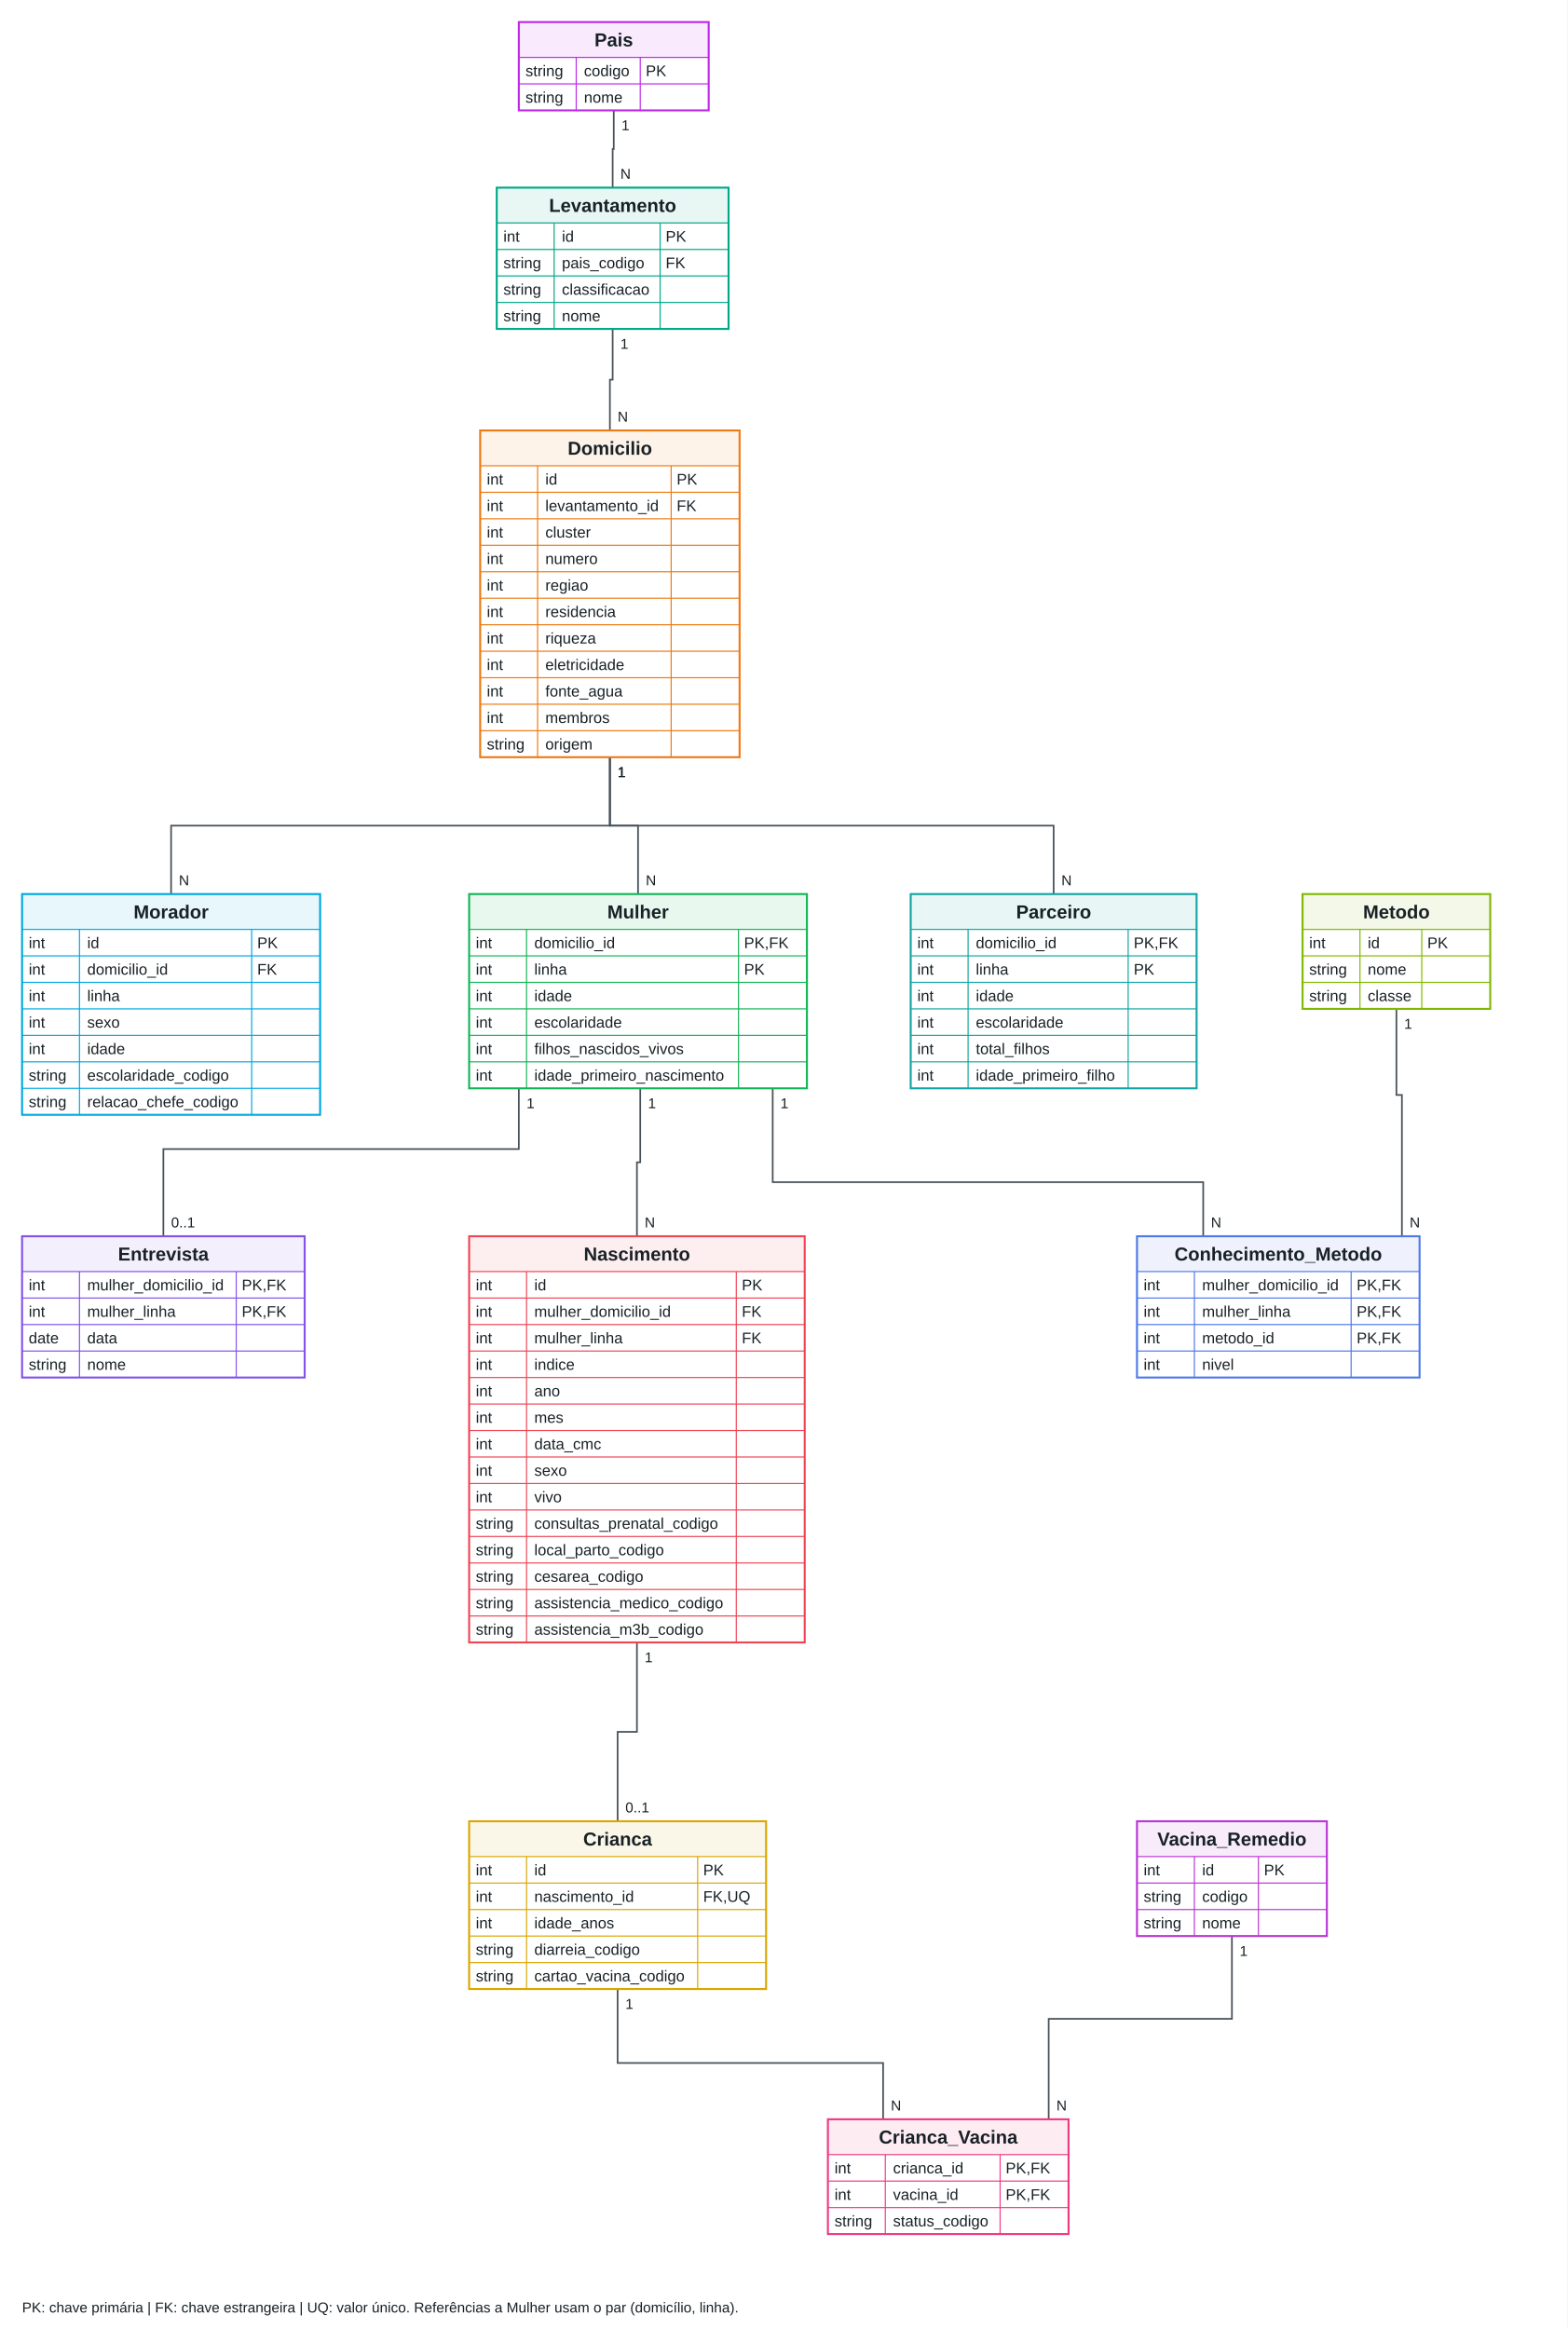
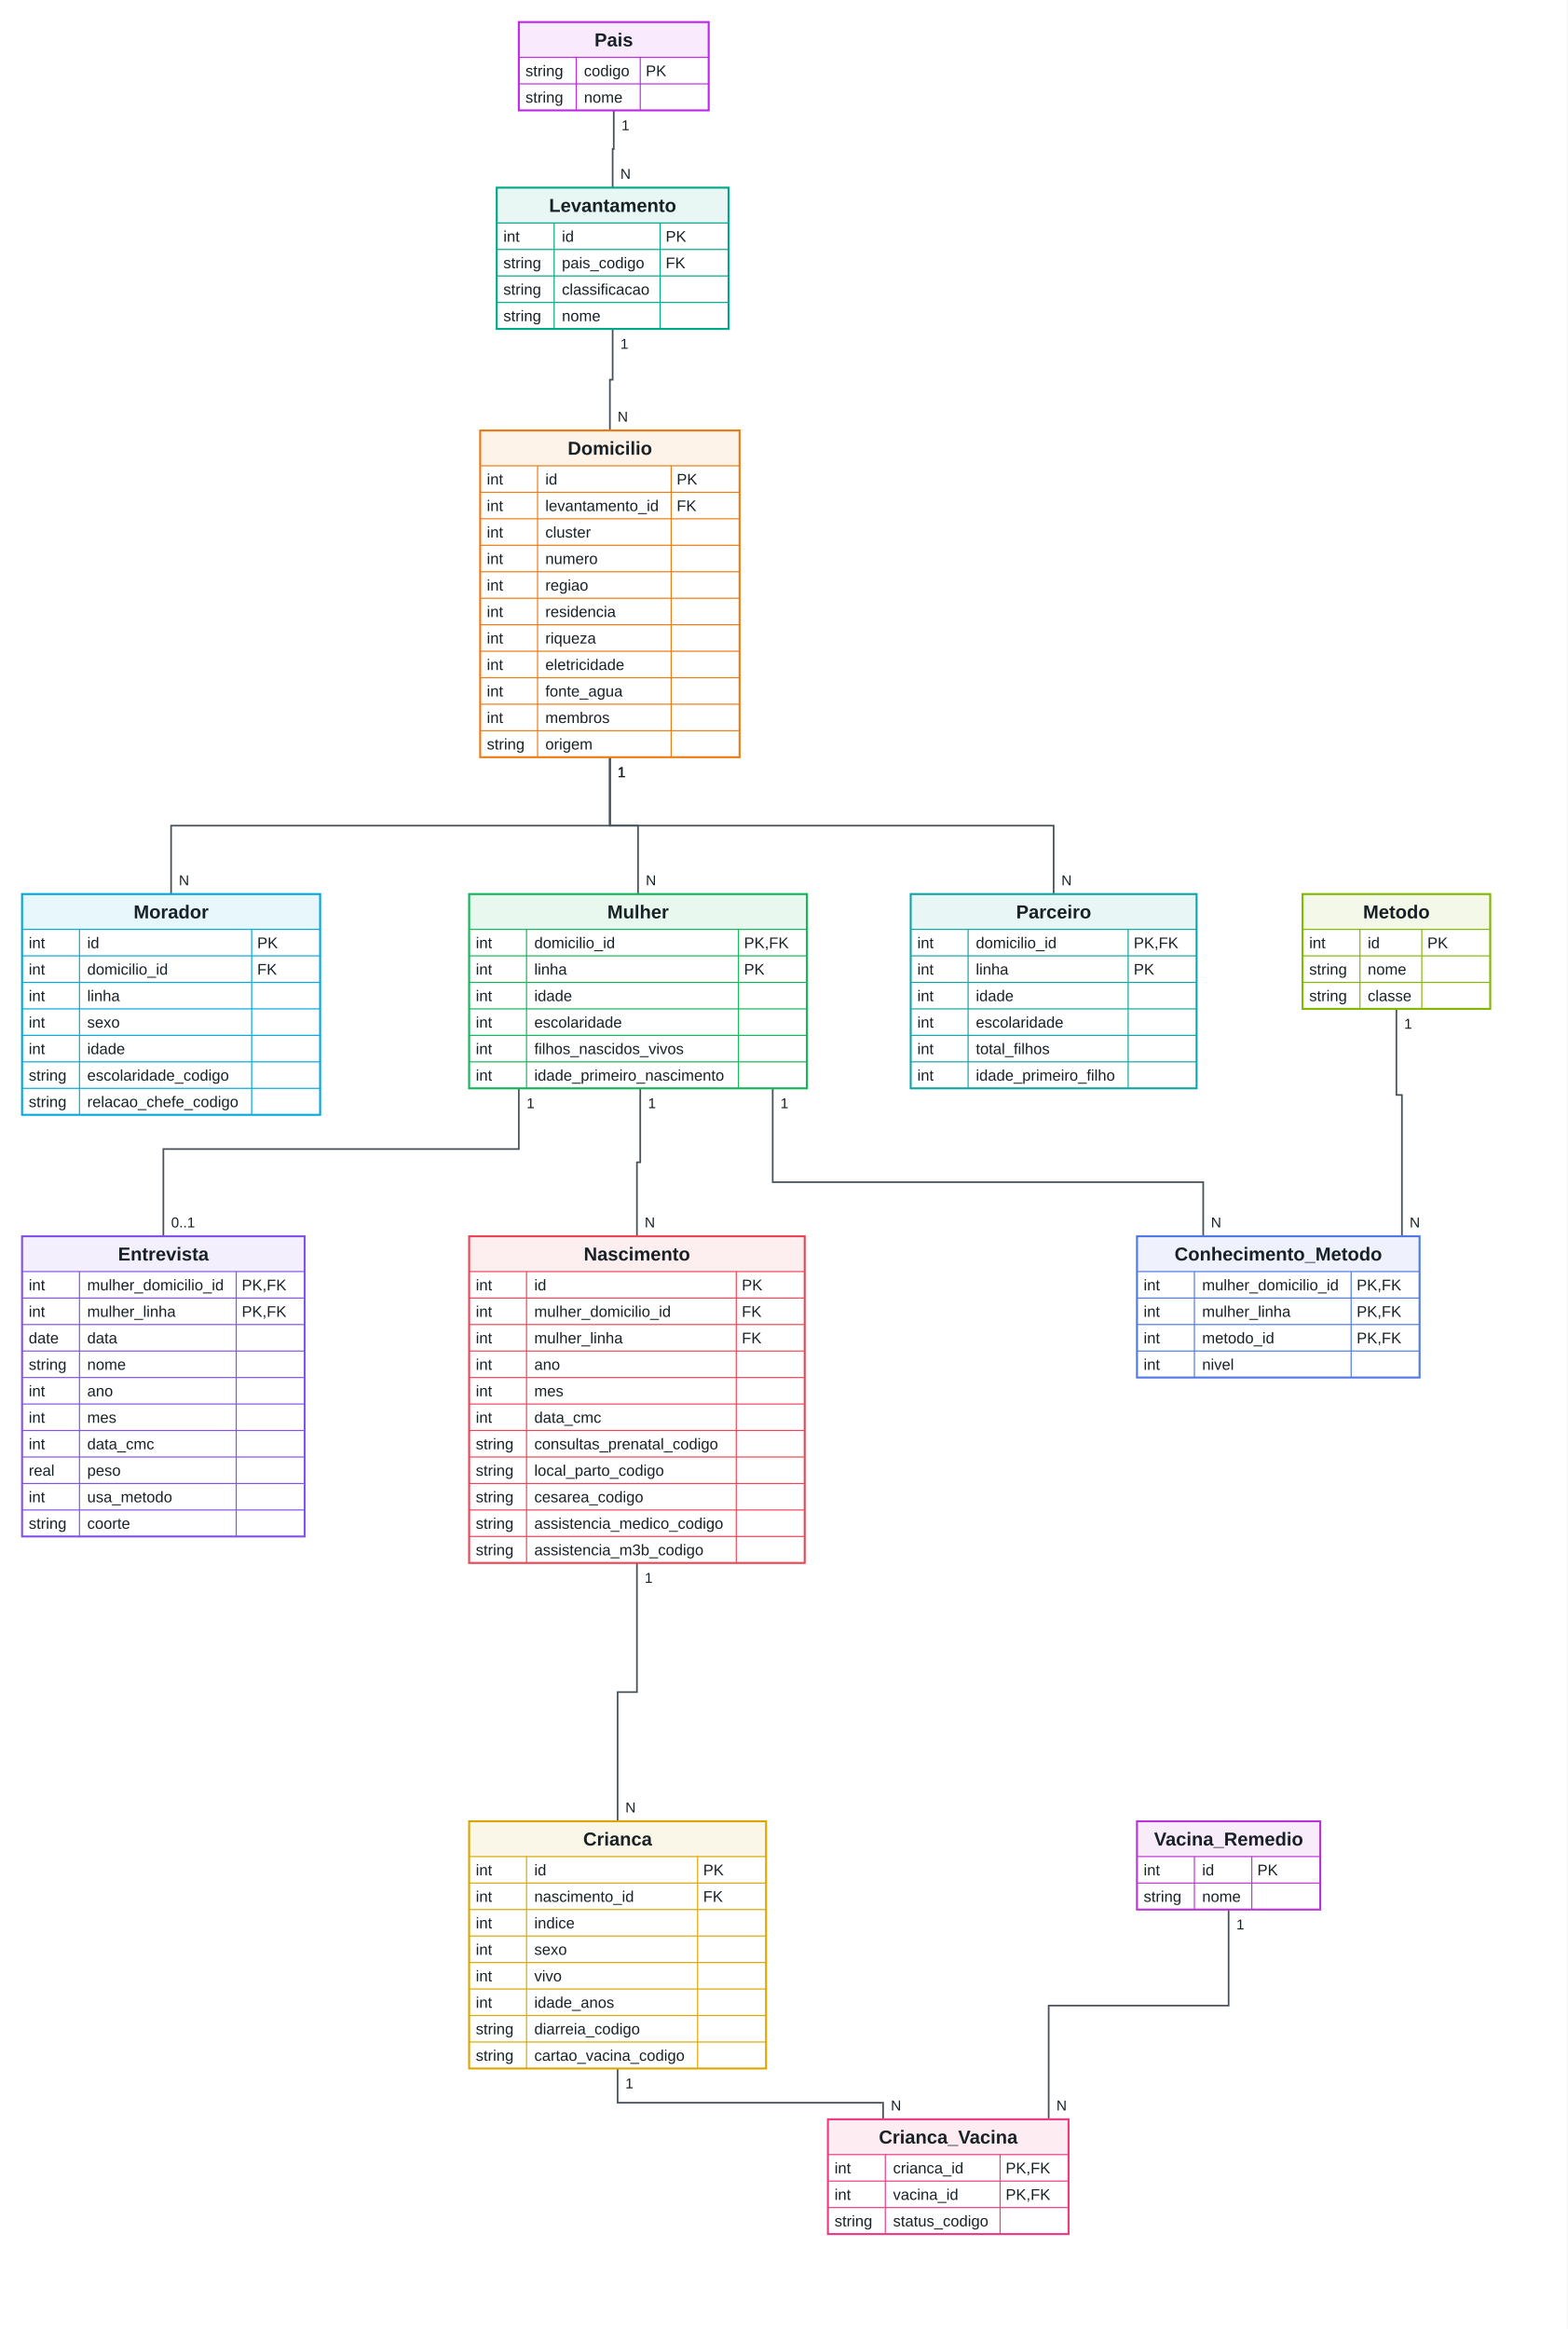
<svg xmlns="http://www.w3.org/2000/svg" width="1420" height="2110" viewBox="0 0 1420 2110">
  <rect width="1420" height="2110" fill="white" />
  <style>text{font-family:Arial,sans-serif;font-size:14px;fill:#182126}.title{font-size:17px;font-weight:bold}.label{font-size:13px}</style>
  <path d="M 556,100 V 135 H 555 V 170" stroke="#485159" stroke-width="1.5" fill="none" />
  <text x="563" y="118" class="label" text-anchor="start">1</text>
  <text x="562" y="162" class="label" text-anchor="start">N</text>
  <path d="M 555,298 V 344 H 552.5 V 390" stroke="#485159" stroke-width="1.5" fill="none" />
  <text x="562" y="316" class="label" text-anchor="start">1</text>
  <text x="559.5" y="382" class="label" text-anchor="start">N</text>
  <path d="M 552.5,686 V 748 H 155 V 810" stroke="#485159" stroke-width="1.5" fill="none" />
  <text x="559.5" y="704" class="label" text-anchor="start">1</text>
  <text x="162" y="802" class="label" text-anchor="start">N</text>
  <path d="M 552.5,686 V 748 H 578 V 810" stroke="#485159" stroke-width="1.5" fill="none" />
  <text x="559.5" y="704" class="label" text-anchor="start">1</text>
  <text x="585" y="802" class="label" text-anchor="start">N</text>
  <path d="M 552.5,686 V 748 H 954.5 V 810" stroke="#485159" stroke-width="1.5" fill="none" />
  <text x="559.5" y="704" class="label" text-anchor="start">1</text>
  <text x="961.5" y="802" class="label" text-anchor="start">N</text>
  <path d="M 470,986 V 1041 H 148 V 1120" stroke="#485159" stroke-width="1.5" fill="none" />
  <text x="477" y="1004" class="label" text-anchor="start">1</text>
  <text x="155" y="1112" class="label" text-anchor="start">0..1</text>
  <path d="M 580,986 V 1053 H 577 V 1120" stroke="#485159" stroke-width="1.5" fill="none" />
  <text x="587" y="1004" class="label" text-anchor="start">1</text>
  <text x="584" y="1112" class="label" text-anchor="start">N</text>
  <path d="M 700,986 V 1071 H 1090 V 1120" stroke="#485159" stroke-width="1.5" fill="none" />
  <text x="707" y="1004" class="label" text-anchor="start">1</text>
  <text x="1097" y="1112" class="label" text-anchor="start">N</text>
  <path d="M 1265,914 V 992 H 1270 V 1120" stroke="#485159" stroke-width="1.5" fill="none" />
  <text x="1272" y="932" class="label" text-anchor="start">1</text>
  <text x="1277" y="1112" class="label" text-anchor="start">N</text>
-   <path d="M 577,1488 V 1569 H 559.5 V 1650" stroke="#485159" stroke-width="1.5" fill="none" />
-   <text x="584" y="1506" class="label" text-anchor="start">1</text>
-   <text x="566.5" y="1642" class="label" text-anchor="start">0..1</text>
-   <path d="M 559.5,1802 V 1869 H 800 V 1920" stroke="#485159" stroke-width="1.5" fill="none" />
-   <text x="566.5" y="1820" class="label" text-anchor="start">1</text>
+   <path d="M 577,1416 V 1533 H 559.5 V 1650" stroke="#485159" stroke-width="1.5" fill="none" />
+   <text x="584" y="1434" class="label" text-anchor="start">1</text>
+   <text x="566.5" y="1642" class="label" text-anchor="start">N</text>
+   <path d="M 559.5,1874 V 1905 H 800 V 1920" stroke="#485159" stroke-width="1.5" fill="none" />
+   <text x="566.5" y="1892" class="label" text-anchor="start">1</text>
  <text x="807" y="1912" class="label" text-anchor="start">N</text>
-   <path d="M 1116,1754 V 1829 H 950 V 1920" stroke="#485159" stroke-width="1.5" fill="none" />
-   <text x="1123" y="1772" class="label" text-anchor="start">1</text>
+   <path d="M 1113,1730 V 1817 H 950 V 1920" stroke="#485159" stroke-width="1.5" fill="none" />
+   <text x="1120" y="1748" class="label" text-anchor="start">1</text>
  <text x="957" y="1912" class="label" text-anchor="start">N</text>
  <rect x="470" y="20" width="172" height="80" fill="white" stroke="#be28e9" stroke-width="1.8" />
  <rect x="470" y="20" width="172" height="32" fill="#be28e9" fill-opacity="0.09" />
  <text x="556" y="42" class="title" text-anchor="middle">Pais</text>
  <path d="M 522,52 V 100" stroke="#be28e9" />
  <path d="M 580,52 V 100" stroke="#be28e9" />
  <path d="M 470,52 H 642" stroke="#be28e9" />
  <text x="476" y="69" class="" text-anchor="start">string</text>
  <text x="529" y="69" class="" text-anchor="start">codigo</text>
  <text x="585" y="69" class="" text-anchor="start">PK</text>
  <path d="M 470,76 H 642" stroke="#be28e9" />
  <text x="476" y="93" class="" text-anchor="start">string</text>
  <text x="529" y="93" class="" text-anchor="start">nome</text>
  <text x="585" y="93" class="" text-anchor="start" />
  <rect x="450" y="170" width="210" height="128" fill="white" stroke="#00a887" stroke-width="1.8" />
  <rect x="450" y="170" width="210" height="32" fill="#00a887" fill-opacity="0.09" />
  <text x="555" y="192" class="title" text-anchor="middle">Levantamento</text>
  <path d="M 502,202 V 298" stroke="#00a887" />
  <path d="M 598,202 V 298" stroke="#00a887" />
  <path d="M 450,202 H 660" stroke="#00a887" />
  <text x="456" y="219" class="" text-anchor="start">int</text>
  <text x="509" y="219" class="" text-anchor="start">id</text>
  <text x="603" y="219" class="" text-anchor="start">PK</text>
  <path d="M 450,226 H 660" stroke="#00a887" />
  <text x="456" y="243" class="" text-anchor="start">string</text>
  <text x="509" y="243" class="" text-anchor="start">pais_codigo</text>
  <text x="603" y="243" class="" text-anchor="start">FK</text>
  <path d="M 450,250 H 660" stroke="#00a887" />
  <text x="456" y="267" class="" text-anchor="start">string</text>
  <text x="509" y="267" class="" text-anchor="start">classificacao</text>
  <text x="603" y="267" class="" text-anchor="start" />
  <path d="M 450,274 H 660" stroke="#00a887" />
  <text x="456" y="291" class="" text-anchor="start">string</text>
  <text x="509" y="291" class="" text-anchor="start">nome</text>
  <text x="603" y="291" class="" text-anchor="start" />
  <rect x="435" y="390" width="235" height="296" fill="white" stroke="#ed7a13" stroke-width="1.8" />
  <rect x="435" y="390" width="235" height="32" fill="#ed7a13" fill-opacity="0.09" />
  <text x="552.5" y="412" class="title" text-anchor="middle">Domicilio</text>
  <path d="M 487,422 V 686" stroke="#ed7a13" />
  <path d="M 608,422 V 686" stroke="#ed7a13" />
  <path d="M 435,422 H 670" stroke="#ed7a13" />
  <text x="441" y="439" class="" text-anchor="start">int</text>
  <text x="494" y="439" class="" text-anchor="start">id</text>
  <text x="613" y="439" class="" text-anchor="start">PK</text>
  <path d="M 435,446 H 670" stroke="#ed7a13" />
  <text x="441" y="463" class="" text-anchor="start">int</text>
  <text x="494" y="463" class="" text-anchor="start">levantamento_id</text>
  <text x="613" y="463" class="" text-anchor="start">FK</text>
  <path d="M 435,470 H 670" stroke="#ed7a13" />
  <text x="441" y="487" class="" text-anchor="start">int</text>
  <text x="494" y="487" class="" text-anchor="start">cluster</text>
  <text x="613" y="487" class="" text-anchor="start" />
  <path d="M 435,494 H 670" stroke="#ed7a13" />
  <text x="441" y="511" class="" text-anchor="start">int</text>
  <text x="494" y="511" class="" text-anchor="start">numero</text>
  <text x="613" y="511" class="" text-anchor="start" />
  <path d="M 435,518 H 670" stroke="#ed7a13" />
  <text x="441" y="535" class="" text-anchor="start">int</text>
  <text x="494" y="535" class="" text-anchor="start">regiao</text>
  <text x="613" y="535" class="" text-anchor="start" />
  <path d="M 435,542 H 670" stroke="#ed7a13" />
  <text x="441" y="559" class="" text-anchor="start">int</text>
  <text x="494" y="559" class="" text-anchor="start">residencia</text>
  <text x="613" y="559" class="" text-anchor="start" />
  <path d="M 435,566 H 670" stroke="#ed7a13" />
  <text x="441" y="583" class="" text-anchor="start">int</text>
  <text x="494" y="583" class="" text-anchor="start">riqueza</text>
  <text x="613" y="583" class="" text-anchor="start" />
  <path d="M 435,590 H 670" stroke="#ed7a13" />
  <text x="441" y="607" class="" text-anchor="start">int</text>
  <text x="494" y="607" class="" text-anchor="start">eletricidade</text>
  <text x="613" y="607" class="" text-anchor="start" />
  <path d="M 435,614 H 670" stroke="#ed7a13" />
  <text x="441" y="631" class="" text-anchor="start">int</text>
  <text x="494" y="631" class="" text-anchor="start">fonte_agua</text>
  <text x="613" y="631" class="" text-anchor="start" />
  <path d="M 435,638 H 670" stroke="#ed7a13" />
  <text x="441" y="655" class="" text-anchor="start">int</text>
  <text x="494" y="655" class="" text-anchor="start">membros</text>
  <text x="613" y="655" class="" text-anchor="start" />
  <path d="M 435,662 H 670" stroke="#ed7a13" />
  <text x="441" y="679" class="" text-anchor="start">string</text>
  <text x="494" y="679" class="" text-anchor="start">origem</text>
  <text x="613" y="679" class="" text-anchor="start" />
  <rect x="20" y="810" width="270" height="200" fill="white" stroke="#00a8df" stroke-width="1.8" />
  <rect x="20" y="810" width="270" height="32" fill="#00a8df" fill-opacity="0.09" />
  <text x="155" y="832" class="title" text-anchor="middle">Morador</text>
  <path d="M 72,842 V 1010" stroke="#00a8df" />
  <path d="M 228,842 V 1010" stroke="#00a8df" />
  <path d="M 20,842 H 290" stroke="#00a8df" />
  <text x="26" y="859" class="" text-anchor="start">int</text>
  <text x="79" y="859" class="" text-anchor="start">id</text>
  <text x="233" y="859" class="" text-anchor="start">PK</text>
  <path d="M 20,866 H 290" stroke="#00a8df" />
  <text x="26" y="883" class="" text-anchor="start">int</text>
  <text x="79" y="883" class="" text-anchor="start">domicilio_id</text>
  <text x="233" y="883" class="" text-anchor="start">FK</text>
  <path d="M 20,890 H 290" stroke="#00a8df" />
  <text x="26" y="907" class="" text-anchor="start">int</text>
  <text x="79" y="907" class="" text-anchor="start">linha</text>
  <text x="233" y="907" class="" text-anchor="start" />
  <path d="M 20,914 H 290" stroke="#00a8df" />
  <text x="26" y="931" class="" text-anchor="start">int</text>
  <text x="79" y="931" class="" text-anchor="start">sexo</text>
  <text x="233" y="931" class="" text-anchor="start" />
  <path d="M 20,938 H 290" stroke="#00a8df" />
  <text x="26" y="955" class="" text-anchor="start">int</text>
  <text x="79" y="955" class="" text-anchor="start">idade</text>
  <text x="233" y="955" class="" text-anchor="start" />
  <path d="M 20,962 H 290" stroke="#00a8df" />
  <text x="26" y="979" class="" text-anchor="start">string</text>
  <text x="79" y="979" class="" text-anchor="start">escolaridade_codigo</text>
  <text x="233" y="979" class="" text-anchor="start" />
  <path d="M 20,986 H 290" stroke="#00a8df" />
  <text x="26" y="1003" class="" text-anchor="start">string</text>
  <text x="79" y="1003" class="" text-anchor="start">relacao_chefe_codigo</text>
  <text x="233" y="1003" class="" text-anchor="start" />
  <rect x="425" y="810" width="306" height="176" fill="white" stroke="#12b557" stroke-width="1.8" />
  <rect x="425" y="810" width="306" height="32" fill="#12b557" fill-opacity="0.09" />
  <text x="578" y="832" class="title" text-anchor="middle">Mulher</text>
  <path d="M 477,842 V 986" stroke="#12b557" />
  <path d="M 669,842 V 986" stroke="#12b557" />
  <path d="M 425,842 H 731" stroke="#12b557" />
  <text x="431" y="859" class="" text-anchor="start">int</text>
  <text x="484" y="859" class="" text-anchor="start">domicilio_id</text>
  <text x="674" y="859" class="" text-anchor="start">PK,FK</text>
  <path d="M 425,866 H 731" stroke="#12b557" />
  <text x="431" y="883" class="" text-anchor="start">int</text>
  <text x="484" y="883" class="" text-anchor="start">linha</text>
  <text x="674" y="883" class="" text-anchor="start">PK</text>
  <path d="M 425,890 H 731" stroke="#12b557" />
  <text x="431" y="907" class="" text-anchor="start">int</text>
  <text x="484" y="907" class="" text-anchor="start">idade</text>
  <text x="674" y="907" class="" text-anchor="start" />
  <path d="M 425,914 H 731" stroke="#12b557" />
  <text x="431" y="931" class="" text-anchor="start">int</text>
  <text x="484" y="931" class="" text-anchor="start">escolaridade</text>
  <text x="674" y="931" class="" text-anchor="start" />
  <path d="M 425,938 H 731" stroke="#12b557" />
  <text x="431" y="955" class="" text-anchor="start">int</text>
  <text x="484" y="955" class="" text-anchor="start">filhos_nascidos_vivos</text>
  <text x="674" y="955" class="" text-anchor="start" />
  <path d="M 425,962 H 731" stroke="#12b557" />
  <text x="431" y="979" class="" text-anchor="start">int</text>
  <text x="484" y="979" class="" text-anchor="start">idade_primeiro_nascimento</text>
  <text x="674" y="979" class="" text-anchor="start" />
  <rect x="825" y="810" width="259" height="176" fill="white" stroke="#12a5a5" stroke-width="1.8" />
  <rect x="825" y="810" width="259" height="32" fill="#12a5a5" fill-opacity="0.09" />
  <text x="954.5" y="832" class="title" text-anchor="middle">Parceiro</text>
  <path d="M 877,842 V 986" stroke="#12a5a5" />
  <path d="M 1022,842 V 986" stroke="#12a5a5" />
  <path d="M 825,842 H 1084" stroke="#12a5a5" />
  <text x="831" y="859" class="" text-anchor="start">int</text>
  <text x="884" y="859" class="" text-anchor="start">domicilio_id</text>
  <text x="1027" y="859" class="" text-anchor="start">PK,FK</text>
  <path d="M 825,866 H 1084" stroke="#12a5a5" />
  <text x="831" y="883" class="" text-anchor="start">int</text>
  <text x="884" y="883" class="" text-anchor="start">linha</text>
  <text x="1027" y="883" class="" text-anchor="start">PK</text>
  <path d="M 825,890 H 1084" stroke="#12a5a5" />
  <text x="831" y="907" class="" text-anchor="start">int</text>
  <text x="884" y="907" class="" text-anchor="start">idade</text>
  <text x="1027" y="907" class="" text-anchor="start" />
  <path d="M 825,914 H 1084" stroke="#12a5a5" />
  <text x="831" y="931" class="" text-anchor="start">int</text>
  <text x="884" y="931" class="" text-anchor="start">escolaridade</text>
  <text x="1027" y="931" class="" text-anchor="start" />
  <path d="M 825,938 H 1084" stroke="#12a5a5" />
  <text x="831" y="955" class="" text-anchor="start">int</text>
  <text x="884" y="955" class="" text-anchor="start">total_filhos</text>
  <text x="1027" y="955" class="" text-anchor="start" />
  <path d="M 825,962 H 1084" stroke="#12a5a5" />
  <text x="831" y="979" class="" text-anchor="start">int</text>
  <text x="884" y="979" class="" text-anchor="start">idade_primeiro_filho</text>
  <text x="1027" y="979" class="" text-anchor="start" />
  <rect x="1180" y="810" width="170" height="104" fill="white" stroke="#80b900" stroke-width="1.8" />
  <rect x="1180" y="810" width="170" height="32" fill="#80b900" fill-opacity="0.09" />
  <text x="1265" y="832" class="title" text-anchor="middle">Metodo</text>
  <path d="M 1232,842 V 914" stroke="#80b900" />
  <path d="M 1288,842 V 914" stroke="#80b900" />
  <path d="M 1180,842 H 1350" stroke="#80b900" />
  <text x="1186" y="859" class="" text-anchor="start">int</text>
  <text x="1239" y="859" class="" text-anchor="start">id</text>
  <text x="1293" y="859" class="" text-anchor="start">PK</text>
  <path d="M 1180,866 H 1350" stroke="#80b900" />
  <text x="1186" y="883" class="" text-anchor="start">string</text>
  <text x="1239" y="883" class="" text-anchor="start">nome</text>
  <text x="1293" y="883" class="" text-anchor="start" />
  <path d="M 1180,890 H 1350" stroke="#80b900" />
  <text x="1186" y="907" class="" text-anchor="start">string</text>
  <text x="1239" y="907" class="" text-anchor="start">classe</text>
  <text x="1293" y="907" class="" text-anchor="start" />
-   <rect x="20" y="1120" width="256" height="128" fill="white" stroke="#8352e8" stroke-width="1.8" />
+   <rect x="20" y="1120" width="256" height="272" fill="white" stroke="#8352e8" stroke-width="1.8" />
  <rect x="20" y="1120" width="256" height="32" fill="#8352e8" fill-opacity="0.09" />
  <text x="148" y="1142" class="title" text-anchor="middle">Entrevista</text>
-   <path d="M 72,1152 V 1248" stroke="#8352e8" />
-   <path d="M 214,1152 V 1248" stroke="#8352e8" />
+   <path d="M 72,1152 V 1392" stroke="#8352e8" />
+   <path d="M 214,1152 V 1392" stroke="#8352e8" />
  <path d="M 20,1152 H 276" stroke="#8352e8" />
  <text x="26" y="1169" class="" text-anchor="start">int</text>
  <text x="79" y="1169" class="" text-anchor="start">mulher_domicilio_id</text>
  <text x="219" y="1169" class="" text-anchor="start">PK,FK</text>
  <path d="M 20,1176 H 276" stroke="#8352e8" />
  <text x="26" y="1193" class="" text-anchor="start">int</text>
  <text x="79" y="1193" class="" text-anchor="start">mulher_linha</text>
  <text x="219" y="1193" class="" text-anchor="start">PK,FK</text>
  <path d="M 20,1200 H 276" stroke="#8352e8" />
  <text x="26" y="1217" class="" text-anchor="start">date</text>
  <text x="79" y="1217" class="" text-anchor="start">data</text>
  <text x="219" y="1217" class="" text-anchor="start" />
  <path d="M 20,1224 H 276" stroke="#8352e8" />
  <text x="26" y="1241" class="" text-anchor="start">string</text>
  <text x="79" y="1241" class="" text-anchor="start">nome</text>
  <text x="219" y="1241" class="" text-anchor="start" />
-   <rect x="425" y="1120" width="304" height="368" fill="white" stroke="#ee4556" stroke-width="1.8" />
+   <path d="M 20,1248 H 276" stroke="#8352e8" />
+   <text x="26" y="1265" class="" text-anchor="start">int</text>
+   <text x="79" y="1265" class="" text-anchor="start">ano</text>
+   <text x="219" y="1265" class="" text-anchor="start" />
+   <path d="M 20,1272 H 276" stroke="#8352e8" />
+   <text x="26" y="1289" class="" text-anchor="start">int</text>
+   <text x="79" y="1289" class="" text-anchor="start">mes</text>
+   <text x="219" y="1289" class="" text-anchor="start" />
+   <path d="M 20,1296 H 276" stroke="#8352e8" />
+   <text x="26" y="1313" class="" text-anchor="start">int</text>
+   <text x="79" y="1313" class="" text-anchor="start">data_cmc</text>
+   <text x="219" y="1313" class="" text-anchor="start" />
+   <path d="M 20,1320 H 276" stroke="#8352e8" />
+   <text x="26" y="1337" class="" text-anchor="start">real</text>
+   <text x="79" y="1337" class="" text-anchor="start">peso</text>
+   <text x="219" y="1337" class="" text-anchor="start" />
+   <path d="M 20,1344 H 276" stroke="#8352e8" />
+   <text x="26" y="1361" class="" text-anchor="start">int</text>
+   <text x="79" y="1361" class="" text-anchor="start">usa_metodo</text>
+   <text x="219" y="1361" class="" text-anchor="start" />
+   <path d="M 20,1368 H 276" stroke="#8352e8" />
+   <text x="26" y="1385" class="" text-anchor="start">string</text>
+   <text x="79" y="1385" class="" text-anchor="start">coorte</text>
+   <text x="219" y="1385" class="" text-anchor="start" />
+   <rect x="425" y="1120" width="304" height="296" fill="white" stroke="#ee4556" stroke-width="1.8" />
  <rect x="425" y="1120" width="304" height="32" fill="#ee4556" fill-opacity="0.09" />
  <text x="577" y="1142" class="title" text-anchor="middle">Nascimento</text>
-   <path d="M 477,1152 V 1488" stroke="#ee4556" />
-   <path d="M 667,1152 V 1488" stroke="#ee4556" />
+   <path d="M 477,1152 V 1416" stroke="#ee4556" />
+   <path d="M 667,1152 V 1416" stroke="#ee4556" />
  <path d="M 425,1152 H 729" stroke="#ee4556" />
  <text x="431" y="1169" class="" text-anchor="start">int</text>
  <text x="484" y="1169" class="" text-anchor="start">id</text>
  <text x="672" y="1169" class="" text-anchor="start">PK</text>
  <path d="M 425,1176 H 729" stroke="#ee4556" />
  <text x="431" y="1193" class="" text-anchor="start">int</text>
  <text x="484" y="1193" class="" text-anchor="start">mulher_domicilio_id</text>
  <text x="672" y="1193" class="" text-anchor="start">FK</text>
  <path d="M 425,1200 H 729" stroke="#ee4556" />
  <text x="431" y="1217" class="" text-anchor="start">int</text>
  <text x="484" y="1217" class="" text-anchor="start">mulher_linha</text>
  <text x="672" y="1217" class="" text-anchor="start">FK</text>
  <path d="M 425,1224 H 729" stroke="#ee4556" />
  <text x="431" y="1241" class="" text-anchor="start">int</text>
-   <text x="484" y="1241" class="" text-anchor="start">indice</text>
+   <text x="484" y="1241" class="" text-anchor="start">ano</text>
  <text x="672" y="1241" class="" text-anchor="start" />
  <path d="M 425,1248 H 729" stroke="#ee4556" />
  <text x="431" y="1265" class="" text-anchor="start">int</text>
-   <text x="484" y="1265" class="" text-anchor="start">ano</text>
+   <text x="484" y="1265" class="" text-anchor="start">mes</text>
  <text x="672" y="1265" class="" text-anchor="start" />
  <path d="M 425,1272 H 729" stroke="#ee4556" />
  <text x="431" y="1289" class="" text-anchor="start">int</text>
-   <text x="484" y="1289" class="" text-anchor="start">mes</text>
+   <text x="484" y="1289" class="" text-anchor="start">data_cmc</text>
  <text x="672" y="1289" class="" text-anchor="start" />
  <path d="M 425,1296 H 729" stroke="#ee4556" />
-   <text x="431" y="1313" class="" text-anchor="start">int</text>
-   <text x="484" y="1313" class="" text-anchor="start">data_cmc</text>
+   <text x="431" y="1313" class="" text-anchor="start">string</text>
+   <text x="484" y="1313" class="" text-anchor="start">consultas_prenatal_codigo</text>
  <text x="672" y="1313" class="" text-anchor="start" />
  <path d="M 425,1320 H 729" stroke="#ee4556" />
-   <text x="431" y="1337" class="" text-anchor="start">int</text>
-   <text x="484" y="1337" class="" text-anchor="start">sexo</text>
+   <text x="431" y="1337" class="" text-anchor="start">string</text>
+   <text x="484" y="1337" class="" text-anchor="start">local_parto_codigo</text>
  <text x="672" y="1337" class="" text-anchor="start" />
  <path d="M 425,1344 H 729" stroke="#ee4556" />
-   <text x="431" y="1361" class="" text-anchor="start">int</text>
-   <text x="484" y="1361" class="" text-anchor="start">vivo</text>
+   <text x="431" y="1361" class="" text-anchor="start">string</text>
+   <text x="484" y="1361" class="" text-anchor="start">cesarea_codigo</text>
  <text x="672" y="1361" class="" text-anchor="start" />
  <path d="M 425,1368 H 729" stroke="#ee4556" />
  <text x="431" y="1385" class="" text-anchor="start">string</text>
-   <text x="484" y="1385" class="" text-anchor="start">consultas_prenatal_codigo</text>
+   <text x="484" y="1385" class="" text-anchor="start">assistencia_medico_codigo</text>
  <text x="672" y="1385" class="" text-anchor="start" />
  <path d="M 425,1392 H 729" stroke="#ee4556" />
  <text x="431" y="1409" class="" text-anchor="start">string</text>
-   <text x="484" y="1409" class="" text-anchor="start">local_parto_codigo</text>
+   <text x="484" y="1409" class="" text-anchor="start">assistencia_m3b_codigo</text>
  <text x="672" y="1409" class="" text-anchor="start" />
-   <path d="M 425,1416 H 729" stroke="#ee4556" />
-   <text x="431" y="1433" class="" text-anchor="start">string</text>
-   <text x="484" y="1433" class="" text-anchor="start">cesarea_codigo</text>
-   <text x="672" y="1433" class="" text-anchor="start" />
-   <path d="M 425,1440 H 729" stroke="#ee4556" />
-   <text x="431" y="1457" class="" text-anchor="start">string</text>
-   <text x="484" y="1457" class="" text-anchor="start">assistencia_medico_codigo</text>
-   <text x="672" y="1457" class="" text-anchor="start" />
-   <path d="M 425,1464 H 729" stroke="#ee4556" />
-   <text x="431" y="1481" class="" text-anchor="start">string</text>
-   <text x="484" y="1481" class="" text-anchor="start">assistencia_m3b_codigo</text>
-   <text x="672" y="1481" class="" text-anchor="start" />
  <rect x="1030" y="1120" width="256" height="128" fill="white" stroke="#4f79e8" stroke-width="1.8" />
  <rect x="1030" y="1120" width="256" height="32" fill="#4f79e8" fill-opacity="0.09" />
  <text x="1158" y="1142" class="title" text-anchor="middle">Conhecimento_Metodo</text>
  <path d="M 1082,1152 V 1248" stroke="#4f79e8" />
  <path d="M 1224,1152 V 1248" stroke="#4f79e8" />
  <path d="M 1030,1152 H 1286" stroke="#4f79e8" />
  <text x="1036" y="1169" class="" text-anchor="start">int</text>
  <text x="1089" y="1169" class="" text-anchor="start">mulher_domicilio_id</text>
  <text x="1229" y="1169" class="" text-anchor="start">PK,FK</text>
  <path d="M 1030,1176 H 1286" stroke="#4f79e8" />
  <text x="1036" y="1193" class="" text-anchor="start">int</text>
  <text x="1089" y="1193" class="" text-anchor="start">mulher_linha</text>
  <text x="1229" y="1193" class="" text-anchor="start">PK,FK</text>
  <path d="M 1030,1200 H 1286" stroke="#4f79e8" />
  <text x="1036" y="1217" class="" text-anchor="start">int</text>
  <text x="1089" y="1217" class="" text-anchor="start">metodo_id</text>
  <text x="1229" y="1217" class="" text-anchor="start">PK,FK</text>
  <path d="M 1030,1224 H 1286" stroke="#4f79e8" />
  <text x="1036" y="1241" class="" text-anchor="start">int</text>
  <text x="1089" y="1241" class="" text-anchor="start">nivel</text>
  <text x="1229" y="1241" class="" text-anchor="start" />
-   <rect x="425" y="1650" width="269" height="152" fill="white" stroke="#dba600" stroke-width="1.8" />
+   <rect x="425" y="1650" width="269" height="224" fill="white" stroke="#dba600" stroke-width="1.8" />
  <rect x="425" y="1650" width="269" height="32" fill="#dba600" fill-opacity="0.09" />
  <text x="559.5" y="1672" class="title" text-anchor="middle">Crianca</text>
-   <path d="M 477,1682 V 1802" stroke="#dba600" />
-   <path d="M 632,1682 V 1802" stroke="#dba600" />
+   <path d="M 477,1682 V 1874" stroke="#dba600" />
+   <path d="M 632,1682 V 1874" stroke="#dba600" />
  <path d="M 425,1682 H 694" stroke="#dba600" />
  <text x="431" y="1699" class="" text-anchor="start">int</text>
  <text x="484" y="1699" class="" text-anchor="start">id</text>
  <text x="637" y="1699" class="" text-anchor="start">PK</text>
  <path d="M 425,1706 H 694" stroke="#dba600" />
  <text x="431" y="1723" class="" text-anchor="start">int</text>
  <text x="484" y="1723" class="" text-anchor="start">nascimento_id</text>
-   <text x="637" y="1723" class="" text-anchor="start">FK,UQ</text>
+   <text x="637" y="1723" class="" text-anchor="start">FK</text>
  <path d="M 425,1730 H 694" stroke="#dba600" />
  <text x="431" y="1747" class="" text-anchor="start">int</text>
-   <text x="484" y="1747" class="" text-anchor="start">idade_anos</text>
+   <text x="484" y="1747" class="" text-anchor="start">indice</text>
  <text x="637" y="1747" class="" text-anchor="start" />
  <path d="M 425,1754 H 694" stroke="#dba600" />
-   <text x="431" y="1771" class="" text-anchor="start">string</text>
-   <text x="484" y="1771" class="" text-anchor="start">diarreia_codigo</text>
+   <text x="431" y="1771" class="" text-anchor="start">int</text>
+   <text x="484" y="1771" class="" text-anchor="start">sexo</text>
  <text x="637" y="1771" class="" text-anchor="start" />
  <path d="M 425,1778 H 694" stroke="#dba600" />
-   <text x="431" y="1795" class="" text-anchor="start">string</text>
-   <text x="484" y="1795" class="" text-anchor="start">cartao_vacina_codigo</text>
+   <text x="431" y="1795" class="" text-anchor="start">int</text>
+   <text x="484" y="1795" class="" text-anchor="start">vivo</text>
  <text x="637" y="1795" class="" text-anchor="start" />
-   <rect x="1030" y="1650" width="172" height="104" fill="white" stroke="#ba35d6" stroke-width="1.8" />
-   <rect x="1030" y="1650" width="172" height="32" fill="#ba35d6" fill-opacity="0.09" />
-   <text x="1116" y="1672" class="title" text-anchor="middle">Vacina_Remedio</text>
-   <path d="M 1082,1682 V 1754" stroke="#ba35d6" />
-   <path d="M 1140,1682 V 1754" stroke="#ba35d6" />
-   <path d="M 1030,1682 H 1202" stroke="#ba35d6" />
+   <path d="M 425,1802 H 694" stroke="#dba600" />
+   <text x="431" y="1819" class="" text-anchor="start">int</text>
+   <text x="484" y="1819" class="" text-anchor="start">idade_anos</text>
+   <text x="637" y="1819" class="" text-anchor="start" />
+   <path d="M 425,1826 H 694" stroke="#dba600" />
+   <text x="431" y="1843" class="" text-anchor="start">string</text>
+   <text x="484" y="1843" class="" text-anchor="start">diarreia_codigo</text>
+   <text x="637" y="1843" class="" text-anchor="start" />
+   <path d="M 425,1850 H 694" stroke="#dba600" />
+   <text x="431" y="1867" class="" text-anchor="start">string</text>
+   <text x="484" y="1867" class="" text-anchor="start">cartao_vacina_codigo</text>
+   <text x="637" y="1867" class="" text-anchor="start" />
+   <rect x="1030" y="1650" width="166" height="80" fill="white" stroke="#ba35d6" stroke-width="1.8" />
+   <rect x="1030" y="1650" width="166" height="32" fill="#ba35d6" fill-opacity="0.09" />
+   <text x="1113" y="1672" class="title" text-anchor="middle">Vacina_Remedio</text>
+   <path d="M 1082,1682 V 1730" stroke="#ba35d6" />
+   <path d="M 1134,1682 V 1730" stroke="#ba35d6" />
+   <path d="M 1030,1682 H 1196" stroke="#ba35d6" />
  <text x="1036" y="1699" class="" text-anchor="start">int</text>
  <text x="1089" y="1699" class="" text-anchor="start">id</text>
-   <text x="1145" y="1699" class="" text-anchor="start">PK</text>
-   <path d="M 1030,1706 H 1202" stroke="#ba35d6" />
+   <text x="1139" y="1699" class="" text-anchor="start">PK</text>
+   <path d="M 1030,1706 H 1196" stroke="#ba35d6" />
  <text x="1036" y="1723" class="" text-anchor="start">string</text>
-   <text x="1089" y="1723" class="" text-anchor="start">codigo</text>
-   <text x="1145" y="1723" class="" text-anchor="start" />
-   <path d="M 1030,1730 H 1202" stroke="#ba35d6" />
-   <text x="1036" y="1747" class="" text-anchor="start">string</text>
-   <text x="1089" y="1747" class="" text-anchor="start">nome</text>
-   <text x="1145" y="1747" class="" text-anchor="start" />
+   <text x="1089" y="1723" class="" text-anchor="start">nome</text>
+   <text x="1139" y="1723" class="" text-anchor="start" />
  <rect x="750" y="1920" width="218" height="104" fill="white" stroke="#ef3983" stroke-width="1.8" />
  <rect x="750" y="1920" width="218" height="32" fill="#ef3983" fill-opacity="0.09" />
  <text x="859" y="1942" class="title" text-anchor="middle">Crianca_Vacina</text>
  <path d="M 802,1952 V 2024" stroke="#ef3983" />
  <path d="M 906,1952 V 2024" stroke="#ef3983" />
  <path d="M 750,1952 H 968" stroke="#ef3983" />
  <text x="756" y="1969" class="" text-anchor="start">int</text>
  <text x="809" y="1969" class="" text-anchor="start">crianca_id</text>
  <text x="911" y="1969" class="" text-anchor="start">PK,FK</text>
  <path d="M 750,1976 H 968" stroke="#ef3983" />
  <text x="756" y="1993" class="" text-anchor="start">int</text>
  <text x="809" y="1993" class="" text-anchor="start">vacina_id</text>
  <text x="911" y="1993" class="" text-anchor="start">PK,FK</text>
  <path d="M 750,2000 H 968" stroke="#ef3983" />
  <text x="756" y="2017" class="" text-anchor="start">string</text>
  <text x="809" y="2017" class="" text-anchor="start">status_codigo</text>
  <text x="911" y="2017" class="" text-anchor="start" />
-   <text x="20" y="2095" class="label" text-anchor="start">PK: chave primária  |  FK: chave estrangeira  |  UQ: valor único. Referências a Mulher usam o par (domicílio, linha).</text>
</svg>
